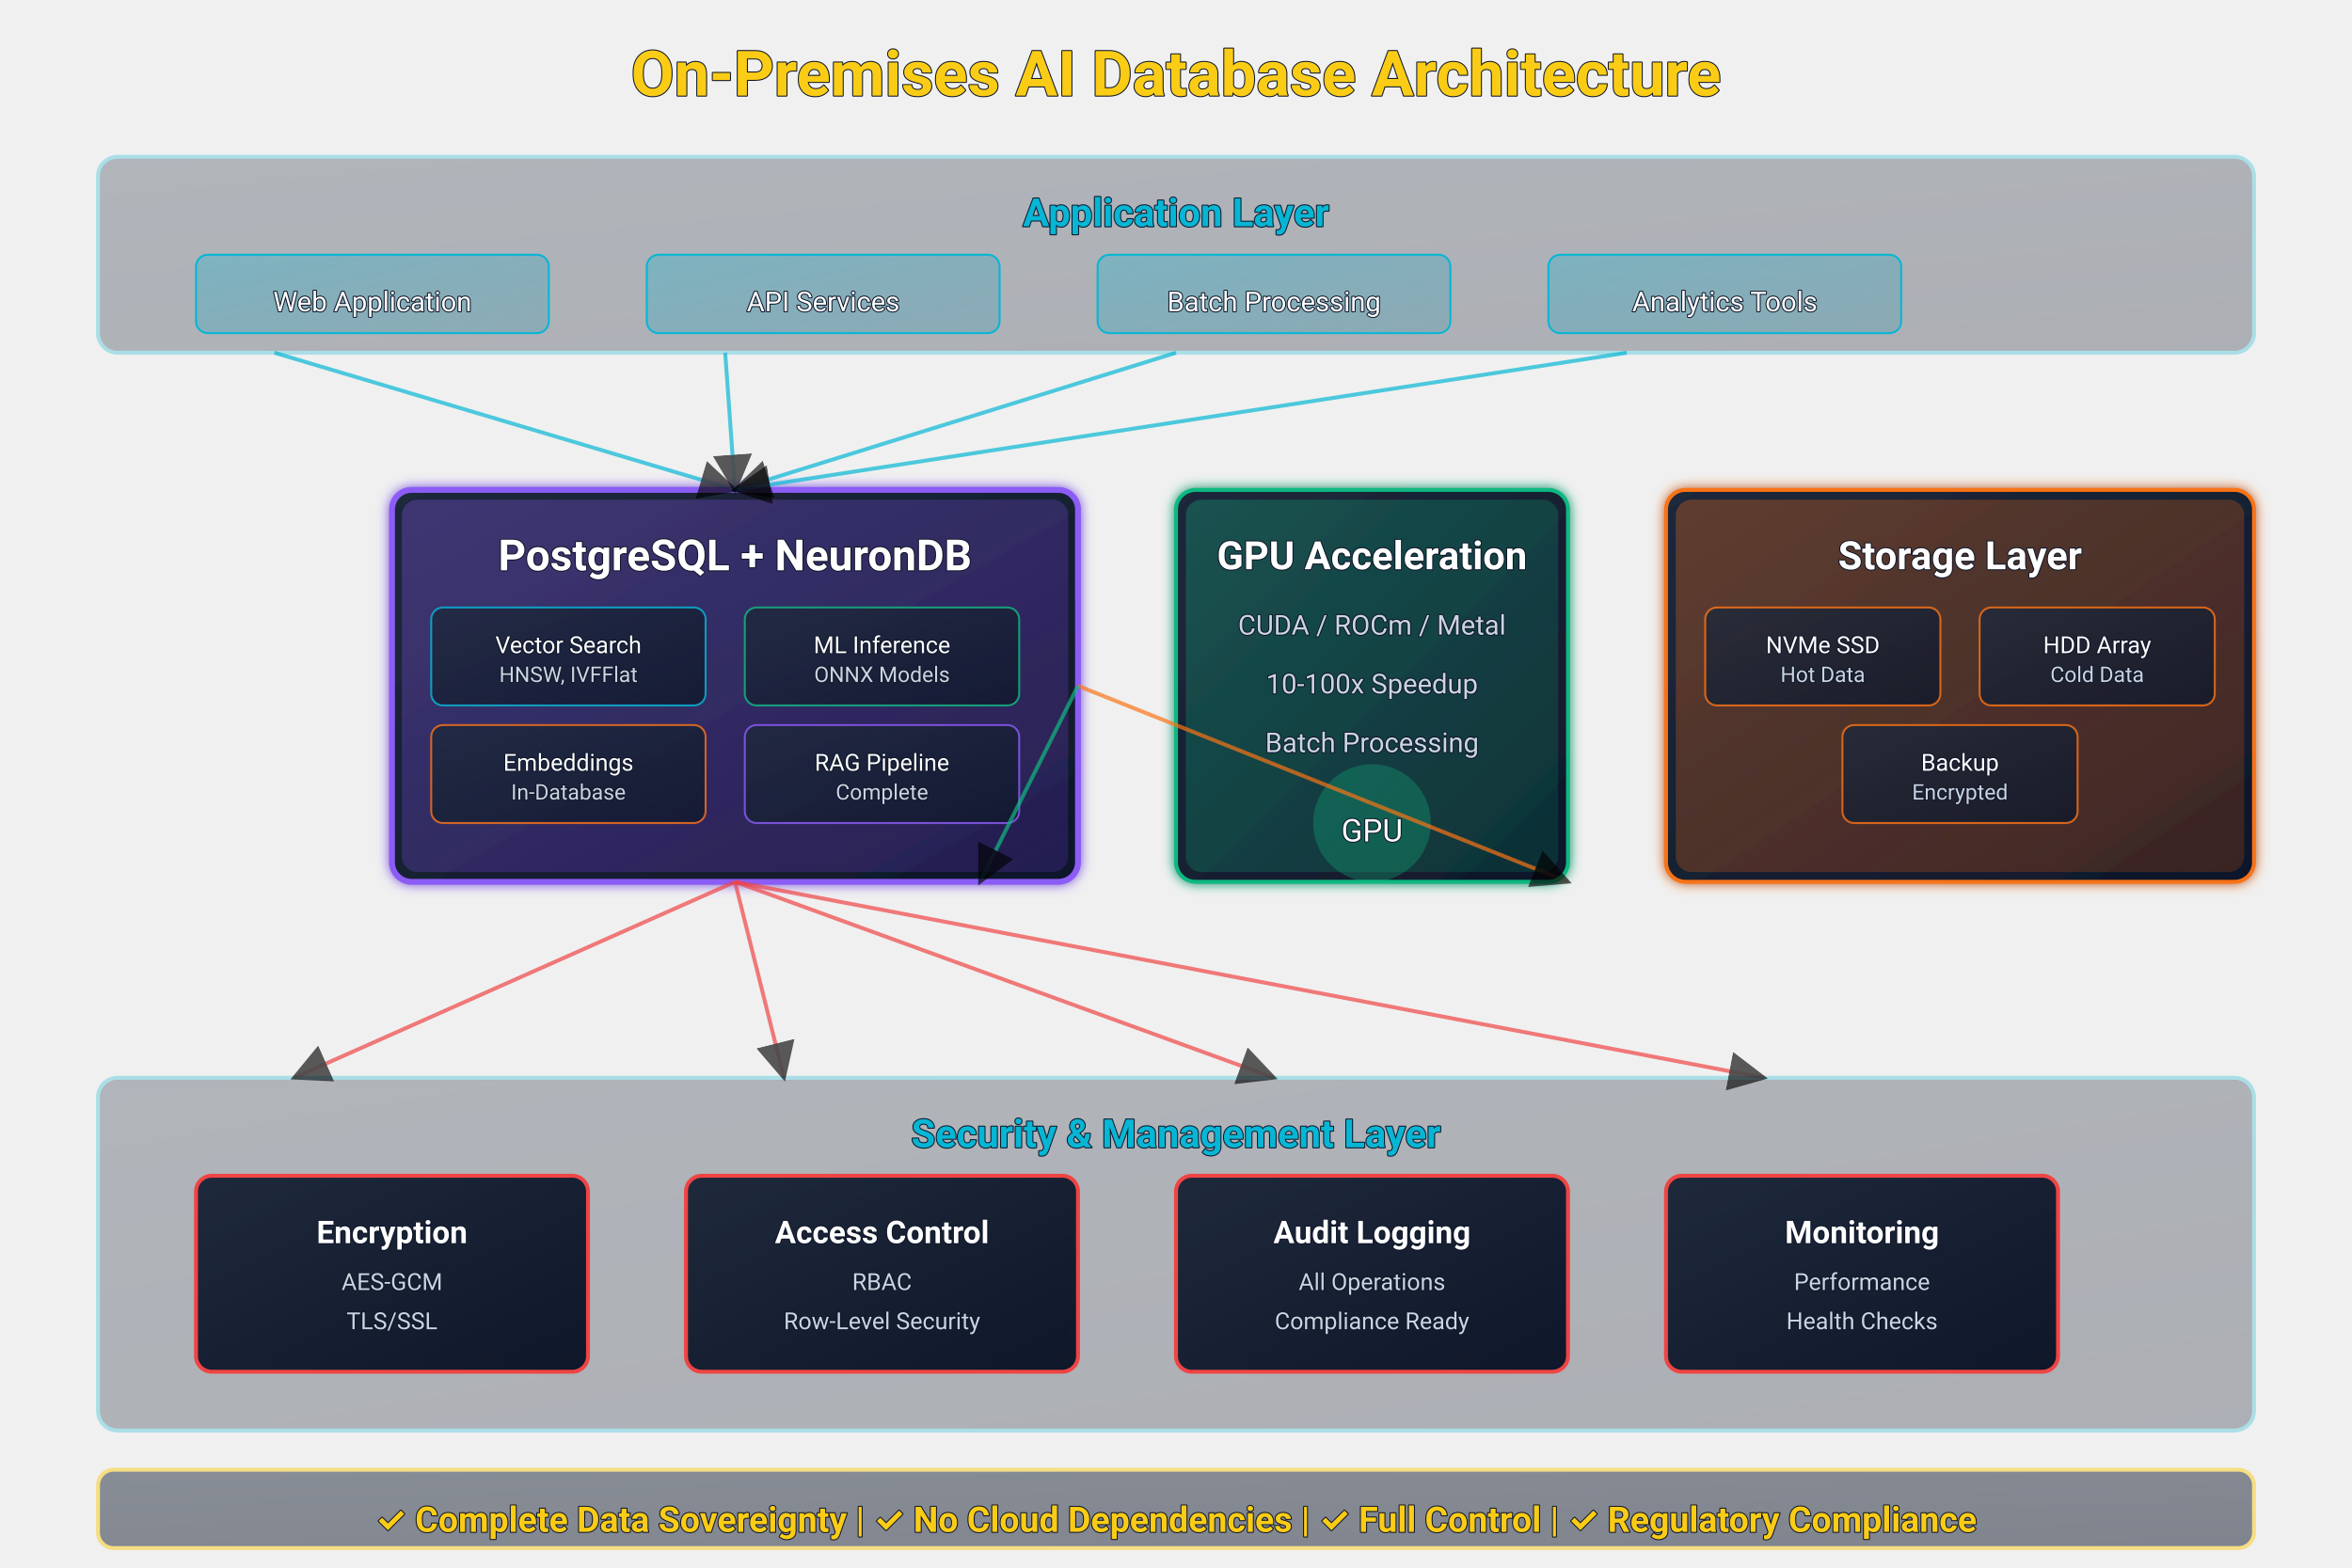
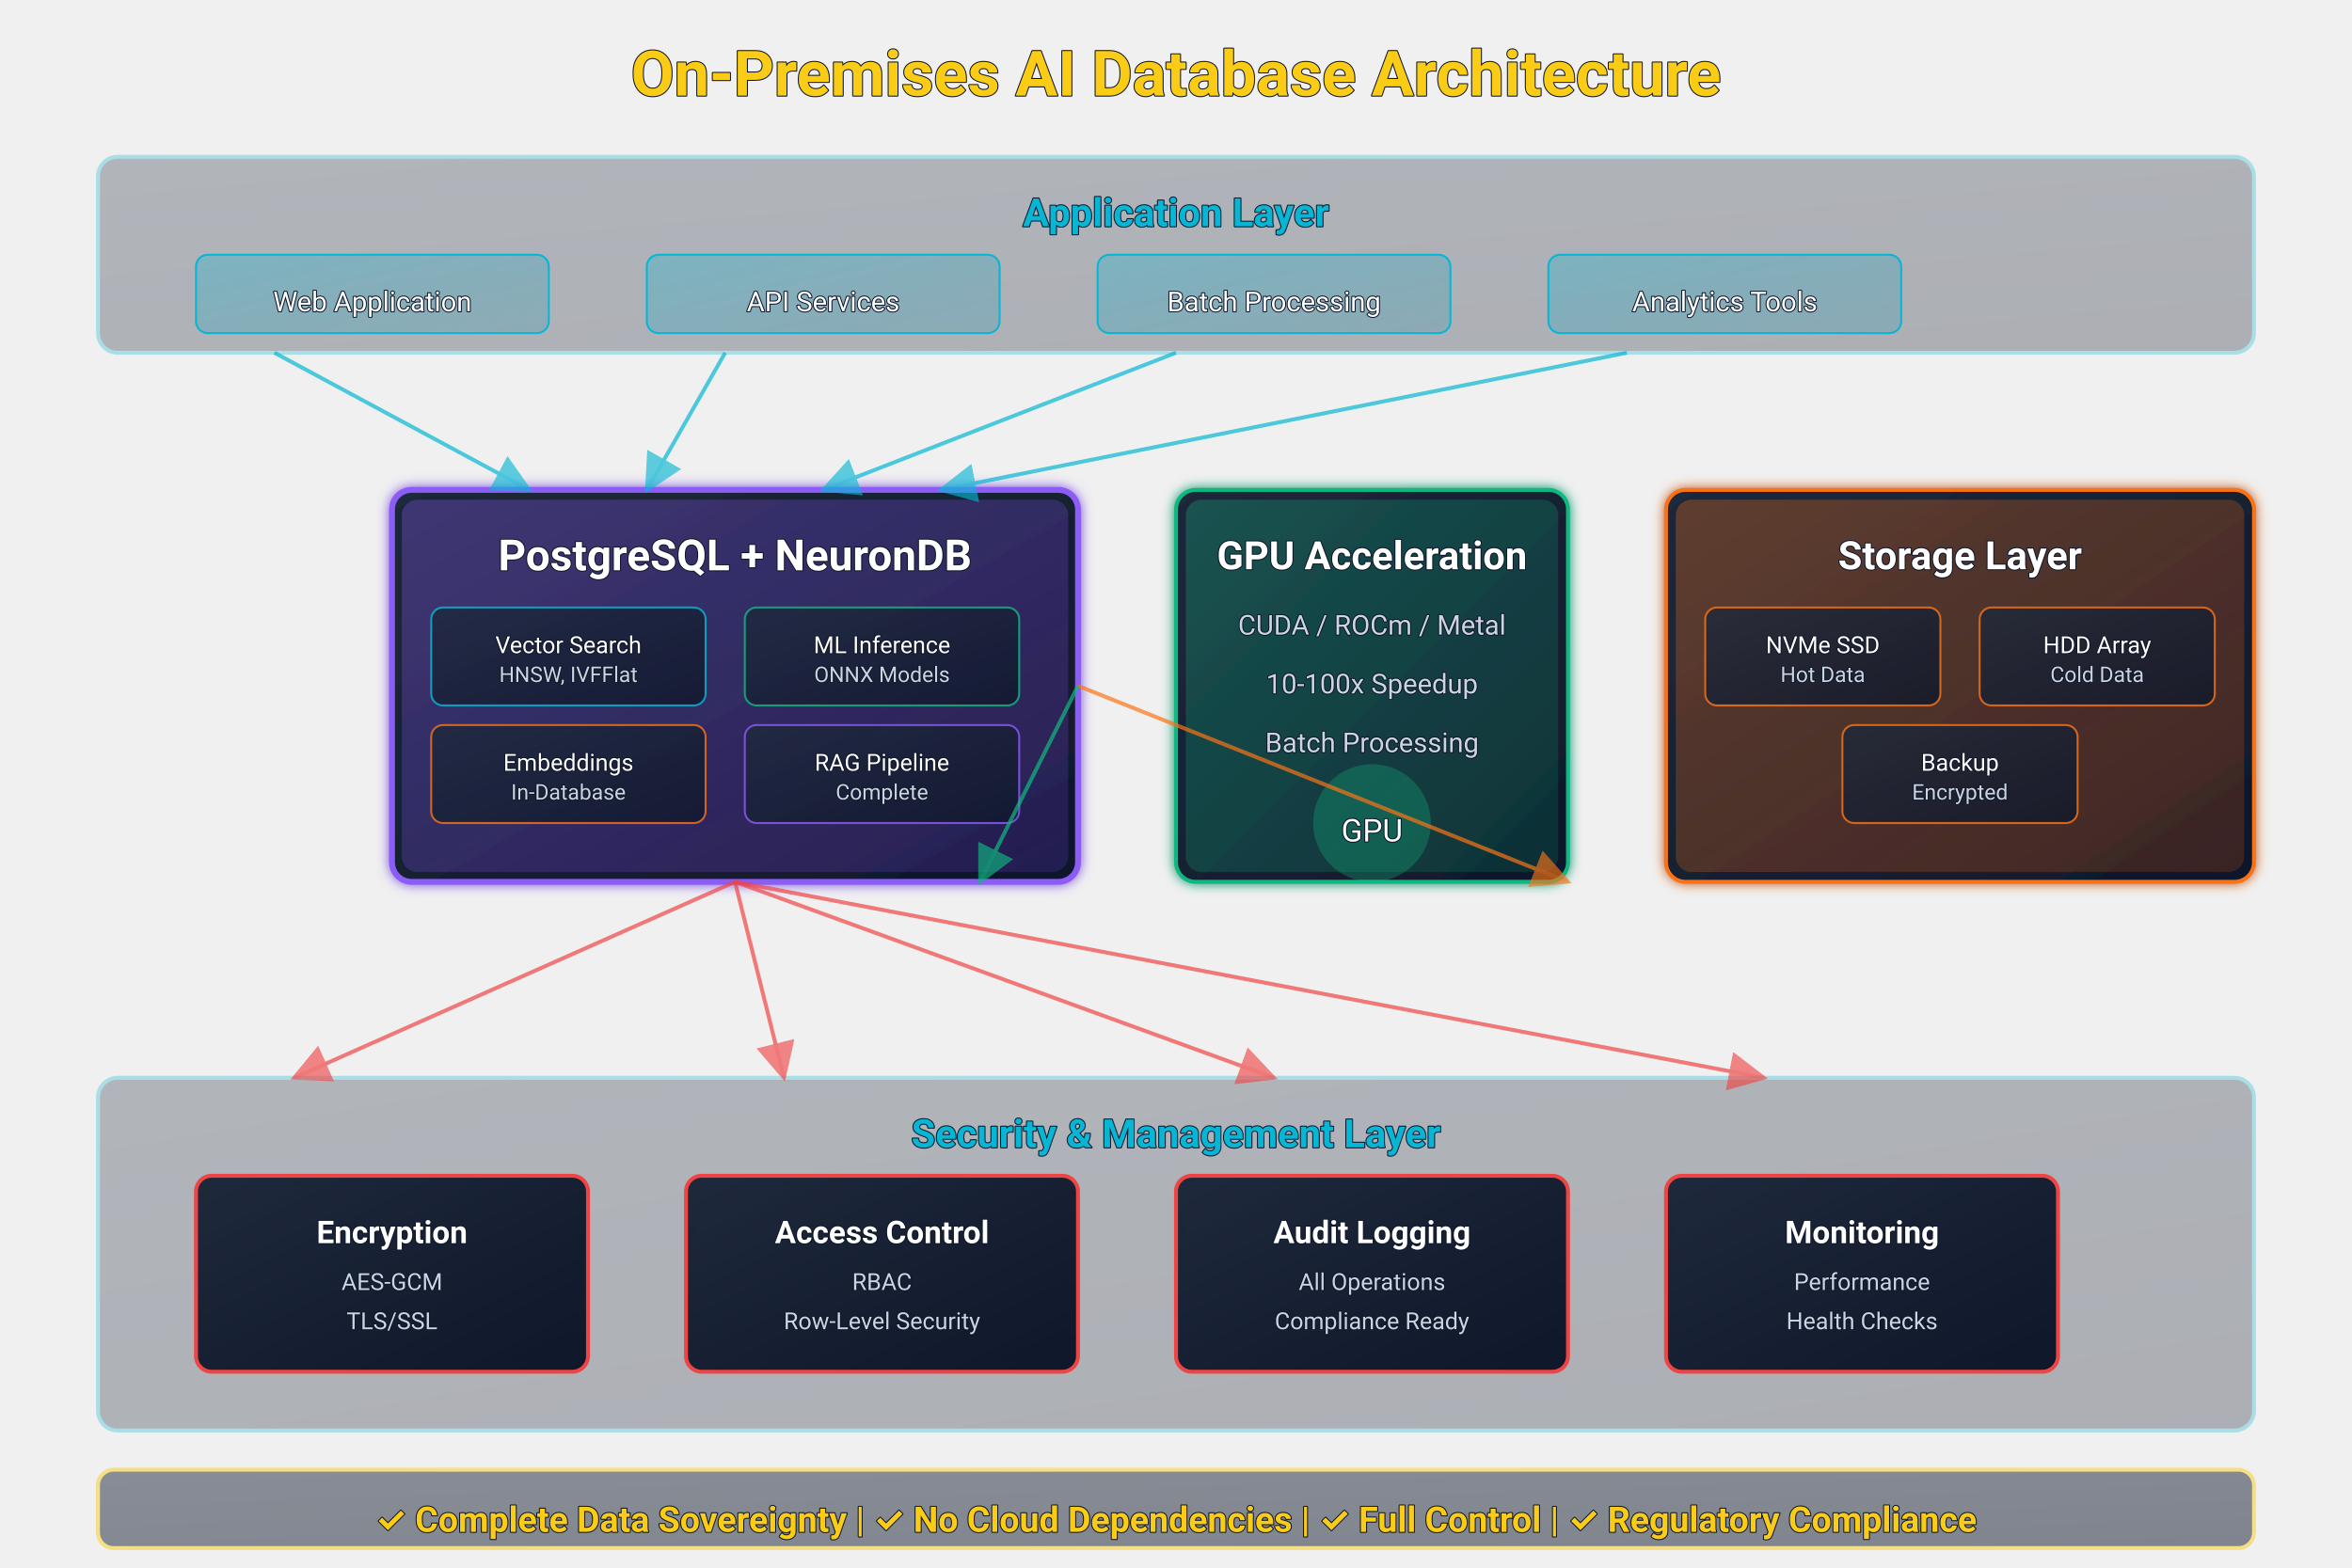
<svg xmlns="http://www.w3.org/2000/svg" width="1200" height="800" viewBox="0 0 1200 800" preserveAspectRatio="xMidYMid meet" style="shape-rendering: geometricPrecision; text-rendering: optimizeLegibility;">
  <defs>
    <linearGradient id="boxGrad" x1="0%" y1="0%" x2="100%" y2="100%">
      <stop offset="0%" style="stop-color:#1e293b;stop-opacity:1" />
      <stop offset="100%" style="stop-color:#0f172a;stop-opacity:1" />
    </linearGradient>
    <linearGradient id="cyanGrad" x1="0%" y1="0%" x2="100%" y2="100%">
      <stop offset="0%" style="stop-color:#06b6d4;stop-opacity:0.3" />
      <stop offset="100%" style="stop-color:#0891b2;stop-opacity:0.2" />
    </linearGradient>
    <linearGradient id="purpleGrad" x1="0%" y1="0%" x2="100%" y2="100%">
      <stop offset="0%" style="stop-color:#8b5cf6;stop-opacity:0.3" />
      <stop offset="100%" style="stop-color:#7c3aed;stop-opacity:0.2" />
    </linearGradient>
    <linearGradient id="greenGrad" x1="0%" y1="0%" x2="100%" y2="100%">
      <stop offset="0%" style="stop-color:#10b981;stop-opacity:0.3" />
      <stop offset="100%" style="stop-color:#059669;stop-opacity:0.2" />
    </linearGradient>
    <linearGradient id="orangeGrad" x1="0%" y1="0%" x2="100%" y2="100%">
      <stop offset="0%" style="stop-color:#f97316;stop-opacity:0.3" />
      <stop offset="100%" style="stop-color:#ea580c;stop-opacity:0.2" />
    </linearGradient>
    <filter id="glow">
      <feGaussianBlur stdDeviation="3" result="coloredBlur" />
      <feMerge>
        <feMergeNode in="coloredBlur" />
        <feMergeNode in="SourceGraphic" />
      </feMerge>
    </filter>
    <marker id="arrowhead-cyan" markerWidth="10" markerHeight="10" refX="9" refY="5" orient="auto" markerUnits="strokeWidth">
-       <polygon points="0 0, 10 5, 0 10" fill="currentColor" opacity="0.9" />
+       <polygon points="0 0, 10 5, 0 10" fill="#06b6d4" opacity="0.9" />
    </marker>
    <marker id="arrowhead-orange" markerWidth="10" markerHeight="10" refX="9" refY="5" orient="auto" markerUnits="strokeWidth">
-       <polygon points="0 0, 10 5, 0 10" fill="currentColor" opacity="0.9" />
+       <polygon points="0 0, 10 5, 0 10" fill="#f97316" opacity="0.9" />
    </marker>
    <marker id="arrowhead-green" markerWidth="10" markerHeight="10" refX="9" refY="5" orient="auto" markerUnits="strokeWidth">
-       <polygon points="0 0, 10 5, 0 10" fill="currentColor" opacity="0.9" />
+       <polygon points="0 0, 10 5, 0 10" fill="#10b981" opacity="0.9" />
    </marker>
    <marker id="arrowhead-red" markerWidth="10" markerHeight="10" refX="9" refY="5" orient="auto" markerUnits="strokeWidth">
-       <polygon points="0 0, 10 5, 0 10" fill="currentColor" opacity="0.9" />
+       <polygon points="0 0, 10 5, 0 10" fill="#ef4444" opacity="0.9" />
    </marker>
  </defs>
  <text x="600" y="40" font-family="system-ui, -apple-system, BlinkMacSystemFont, 'Segoe UI', Roboto, sans-serif" font-size="32" font-weight="700" fill="#facc15" text-anchor="middle" style="text-rendering: optimizeLegibility; shape-rendering: geometricPrecision; -webkit-font-smoothing: antialiased; -moz-osx-font-smoothing: grayscale;" stroke="#0f172a" stroke-width="1" paint-order="stroke fill" stroke-linejoin="round" dominant-baseline="middle">On-Premises AI Database Architecture</text>
  <g transform="translate(50, 80)">
    <rect x="0" y="0" width="1100" height="100" rx="10" fill="url(#boxGrad)" stroke="#06b6d4" stroke-width="2" opacity="0.3" />
    <text x="550" y="30" font-family="system-ui, -apple-system, BlinkMacSystemFont, 'Segoe UI', Roboto, sans-serif" style="text-rendering: optimizeLegibility; shape-rendering: geometricPrecision; -webkit-font-smoothing: antialiased; -moz-osx-font-smoothing: grayscale;" font-size="20" font-weight="700" fill="#06b6d4" text-anchor="middle" stroke="#0f172a" stroke-width="1" paint-order="stroke fill" stroke-linejoin="round" dominant-baseline="middle">Application Layer</text>
    <g transform="translate(50, 50)">
      <rect x="0" y="0" width="180" height="40" rx="6" fill="url(#cyanGrad)" stroke="#06b6d4" stroke-width="1" />
      <text x="90" y="25" font-family="system-ui, -apple-system, BlinkMacSystemFont, 'Segoe UI', Roboto, sans-serif" style="text-rendering: optimizeLegibility; shape-rendering: geometricPrecision; -webkit-font-smoothing: antialiased; -moz-osx-font-smoothing: grayscale;" font-size="14" fill="#ffffff" text-anchor="middle" stroke="#0f172a" stroke-width="1" paint-order="stroke fill" stroke-linejoin="round" dominant-baseline="middle">Web Application</text>
    </g>
    <g transform="translate(280, 50)">
      <rect x="0" y="0" width="180" height="40" rx="6" fill="url(#cyanGrad)" stroke="#06b6d4" stroke-width="1" />
      <text x="90" y="25" font-family="system-ui, -apple-system, BlinkMacSystemFont, 'Segoe UI', Roboto, sans-serif" style="text-rendering: optimizeLegibility; shape-rendering: geometricPrecision; -webkit-font-smoothing: antialiased; -moz-osx-font-smoothing: grayscale;" font-size="14" fill="#ffffff" text-anchor="middle" stroke="#0f172a" stroke-width="1" paint-order="stroke fill" stroke-linejoin="round" dominant-baseline="middle">API Services</text>
    </g>
    <g transform="translate(510, 50)">
      <rect x="0" y="0" width="180" height="40" rx="6" fill="url(#cyanGrad)" stroke="#06b6d4" stroke-width="1" />
      <text x="90" y="25" font-family="system-ui, -apple-system, BlinkMacSystemFont, 'Segoe UI', Roboto, sans-serif" style="text-rendering: optimizeLegibility; shape-rendering: geometricPrecision; -webkit-font-smoothing: antialiased; -moz-osx-font-smoothing: grayscale;" font-size="14" fill="#ffffff" text-anchor="middle" stroke="#0f172a" stroke-width="1" paint-order="stroke fill" stroke-linejoin="round" dominant-baseline="middle">Batch Processing</text>
    </g>
    <g transform="translate(740, 50)">
      <rect x="0" y="0" width="180" height="40" rx="6" fill="url(#cyanGrad)" stroke="#06b6d4" stroke-width="1" />
      <text x="90" y="25" font-family="system-ui, -apple-system, BlinkMacSystemFont, 'Segoe UI', Roboto, sans-serif" style="text-rendering: optimizeLegibility; shape-rendering: geometricPrecision; -webkit-font-smoothing: antialiased; -moz-osx-font-smoothing: grayscale;" font-size="14" fill="#ffffff" text-anchor="middle" stroke="#0f172a" stroke-width="1" paint-order="stroke fill" stroke-linejoin="round" dominant-baseline="middle">Analytics Tools</text>
    </g>
  </g>
  <g transform="translate(200, 250)">
    <g>
      <rect x="0" y="0" width="350" height="200" rx="10" fill="url(#boxGrad)" stroke="#8b5cf6" stroke-width="3" filter="url(#glow)" />
      <rect x="5" y="5" width="340" height="190" rx="8" fill="url(#purpleGrad)" />
      <text x="175" y="35" font-family="system-ui, -apple-system, BlinkMacSystemFont, 'Segoe UI', Roboto, sans-serif" style="text-rendering: optimizeLegibility; shape-rendering: geometricPrecision; -webkit-font-smoothing: antialiased; -moz-osx-font-smoothing: grayscale;" font-size="22" font-weight="700" fill="#ffffff" text-anchor="middle" stroke="#0f172a" stroke-width="1" paint-order="stroke fill" stroke-linejoin="round" dominant-baseline="middle">PostgreSQL + NeuronDB</text>
      <g transform="translate(20, 60)">
        <rect x="0" y="0" width="140" height="50" rx="6" fill="url(#boxGrad)" stroke="#06b6d4" stroke-width="1" opacity="0.8" />
        <text x="70" y="20" font-family="system-ui, -apple-system, BlinkMacSystemFont, 'Segoe UI', Roboto, sans-serif" style="text-rendering: optimizeLegibility; shape-rendering: geometricPrecision; -webkit-font-smoothing: antialiased; -moz-osx-font-smoothing: grayscale;" font-size="12" fill="#ffffff" text-anchor="middle" stroke="#0f172a" stroke-width="1" paint-order="stroke fill" stroke-linejoin="round" dominant-baseline="middle">Vector Search</text>
        <text x="70" y="35" font-family="system-ui, -apple-system, BlinkMacSystemFont, 'Segoe UI', Roboto, sans-serif" style="text-rendering: optimizeLegibility; shape-rendering: geometricPrecision; -webkit-font-smoothing: antialiased; -moz-osx-font-smoothing: grayscale;" font-size="11" fill="#cbd5e1" text-anchor="middle" stroke="#0f172a" stroke-width="1" paint-order="stroke fill" stroke-linejoin="round" dominant-baseline="middle">HNSW, IVFFlat</text>
      </g>
      <g transform="translate(180, 60)">
        <rect x="0" y="0" width="140" height="50" rx="6" fill="url(#boxGrad)" stroke="#10b981" stroke-width="1" opacity="0.8" />
        <text x="70" y="20" font-family="system-ui, -apple-system, BlinkMacSystemFont, 'Segoe UI', Roboto, sans-serif" style="text-rendering: optimizeLegibility; shape-rendering: geometricPrecision; -webkit-font-smoothing: antialiased; -moz-osx-font-smoothing: grayscale;" font-size="12" fill="#ffffff" text-anchor="middle" stroke="#0f172a" stroke-width="1" paint-order="stroke fill" stroke-linejoin="round" dominant-baseline="middle">ML Inference</text>
        <text x="70" y="35" font-family="system-ui, -apple-system, BlinkMacSystemFont, 'Segoe UI', Roboto, sans-serif" style="text-rendering: optimizeLegibility; shape-rendering: geometricPrecision; -webkit-font-smoothing: antialiased; -moz-osx-font-smoothing: grayscale;" font-size="11" fill="#cbd5e1" text-anchor="middle" stroke="#0f172a" stroke-width="1" paint-order="stroke fill" stroke-linejoin="round" dominant-baseline="middle">ONNX Models</text>
      </g>
      <g transform="translate(20, 120)">
        <rect x="0" y="0" width="140" height="50" rx="6" fill="url(#boxGrad)" stroke="#f97316" stroke-width="1" opacity="0.8" />
        <text x="70" y="20" font-family="system-ui, -apple-system, BlinkMacSystemFont, 'Segoe UI', Roboto, sans-serif" style="text-rendering: optimizeLegibility; shape-rendering: geometricPrecision; -webkit-font-smoothing: antialiased; -moz-osx-font-smoothing: grayscale;" font-size="12" fill="#ffffff" text-anchor="middle" stroke="#0f172a" stroke-width="1" paint-order="stroke fill" stroke-linejoin="round" dominant-baseline="middle">Embeddings</text>
        <text x="70" y="35" font-family="system-ui, -apple-system, BlinkMacSystemFont, 'Segoe UI', Roboto, sans-serif" style="text-rendering: optimizeLegibility; shape-rendering: geometricPrecision; -webkit-font-smoothing: antialiased; -moz-osx-font-smoothing: grayscale;" font-size="11" fill="#cbd5e1" text-anchor="middle" stroke="#0f172a" stroke-width="1" paint-order="stroke fill" stroke-linejoin="round" dominant-baseline="middle">In-Database</text>
      </g>
      <g transform="translate(180, 120)">
        <rect x="0" y="0" width="140" height="50" rx="6" fill="url(#boxGrad)" stroke="#8b5cf6" stroke-width="1" opacity="0.8" />
        <text x="70" y="20" font-family="system-ui, -apple-system, BlinkMacSystemFont, 'Segoe UI', Roboto, sans-serif" style="text-rendering: optimizeLegibility; shape-rendering: geometricPrecision; -webkit-font-smoothing: antialiased; -moz-osx-font-smoothing: grayscale;" font-size="12" fill="#ffffff" text-anchor="middle" stroke="#0f172a" stroke-width="1" paint-order="stroke fill" stroke-linejoin="round" dominant-baseline="middle">RAG Pipeline</text>
        <text x="70" y="35" font-family="system-ui, -apple-system, BlinkMacSystemFont, 'Segoe UI', Roboto, sans-serif" style="text-rendering: optimizeLegibility; shape-rendering: geometricPrecision; -webkit-font-smoothing: antialiased; -moz-osx-font-smoothing: grayscale;" font-size="11" fill="#cbd5e1" text-anchor="middle" stroke="#0f172a" stroke-width="1" paint-order="stroke fill" stroke-linejoin="round" dominant-baseline="middle">Complete</text>
      </g>
    </g>
    <g transform="translate(400, 0)">
      <rect x="0" y="0" width="200" height="200" rx="10" fill="url(#boxGrad)" stroke="#10b981" stroke-width="2" filter="url(#glow)" />
      <rect x="5" y="5" width="190" height="190" rx="8" fill="url(#greenGrad)" />
      <text x="100" y="35" font-family="system-ui, -apple-system, BlinkMacSystemFont, 'Segoe UI', Roboto, sans-serif" style="text-rendering: optimizeLegibility; shape-rendering: geometricPrecision; -webkit-font-smoothing: antialiased; -moz-osx-font-smoothing: grayscale;" font-size="20" font-weight="700" fill="#ffffff" text-anchor="middle" stroke="#0f172a" stroke-width="1" paint-order="stroke fill" stroke-linejoin="round" dominant-baseline="middle">GPU Acceleration</text>
      <text x="100" y="70" font-family="system-ui, -apple-system, BlinkMacSystemFont, 'Segoe UI', Roboto, sans-serif" style="text-rendering: optimizeLegibility; shape-rendering: geometricPrecision; -webkit-font-smoothing: antialiased; -moz-osx-font-smoothing: grayscale;" font-size="14" fill="#cbd5e1" text-anchor="middle" stroke="#0f172a" stroke-width="1" paint-order="stroke fill" stroke-linejoin="round" dominant-baseline="middle">CUDA / ROCm / Metal</text>
      <text x="100" y="100" font-family="system-ui, -apple-system, BlinkMacSystemFont, 'Segoe UI', Roboto, sans-serif" style="text-rendering: optimizeLegibility; shape-rendering: geometricPrecision; -webkit-font-smoothing: antialiased; -moz-osx-font-smoothing: grayscale;" font-size="14" fill="#cbd5e1" text-anchor="middle" stroke="#0f172a" stroke-width="1" paint-order="stroke fill" stroke-linejoin="round" dominant-baseline="middle">10-100x Speedup</text>
      <text x="100" y="130" font-family="system-ui, -apple-system, BlinkMacSystemFont, 'Segoe UI', Roboto, sans-serif" style="text-rendering: optimizeLegibility; shape-rendering: geometricPrecision; -webkit-font-smoothing: antialiased; -moz-osx-font-smoothing: grayscale;" font-size="14" fill="#cbd5e1" text-anchor="middle" stroke="#0f172a" stroke-width="1" paint-order="stroke fill" stroke-linejoin="round" dominant-baseline="middle">Batch Processing</text>
      <circle cx="100" cy="170" r="30" fill="#10b981" opacity="0.3" />
      <text x="100" y="175" font-family="system-ui, -apple-system, BlinkMacSystemFont, 'Segoe UI', Roboto, sans-serif" style="text-rendering: optimizeLegibility; shape-rendering: geometricPrecision; -webkit-font-smoothing: antialiased; -moz-osx-font-smoothing: grayscale;" font-size="16" fill="#ffffff" text-anchor="middle" stroke="#0f172a" stroke-width="1" paint-order="stroke fill" stroke-linejoin="round" dominant-baseline="middle">GPU</text>
    </g>
    <g transform="translate(650, 0)">
      <rect x="0" y="0" width="300" height="200" rx="10" fill="url(#boxGrad)" stroke="#f97316" stroke-width="2" filter="url(#glow)" />
      <rect x="5" y="5" width="290" height="190" rx="8" fill="url(#orangeGrad)" />
      <text x="150" y="35" font-family="system-ui, -apple-system, BlinkMacSystemFont, 'Segoe UI', Roboto, sans-serif" style="text-rendering: optimizeLegibility; shape-rendering: geometricPrecision; -webkit-font-smoothing: antialiased; -moz-osx-font-smoothing: grayscale;" font-size="20" font-weight="700" fill="#ffffff" text-anchor="middle" stroke="#0f172a" stroke-width="1" paint-order="stroke fill" stroke-linejoin="round" dominant-baseline="middle">Storage Layer</text>
      <g transform="translate(20, 60)">
        <rect x="0" y="0" width="120" height="50" rx="6" fill="url(#boxGrad)" stroke="#f97316" stroke-width="1" opacity="0.8" />
        <text x="60" y="20" font-family="system-ui, -apple-system, BlinkMacSystemFont, 'Segoe UI', Roboto, sans-serif" style="text-rendering: optimizeLegibility; shape-rendering: geometricPrecision; -webkit-font-smoothing: antialiased; -moz-osx-font-smoothing: grayscale;" font-size="12" fill="#ffffff" text-anchor="middle" stroke="#0f172a" stroke-width="1" paint-order="stroke fill" stroke-linejoin="round" dominant-baseline="middle">NVMe SSD</text>
        <text x="60" y="35" font-family="system-ui, -apple-system, BlinkMacSystemFont, 'Segoe UI', Roboto, sans-serif" style="text-rendering: optimizeLegibility; shape-rendering: geometricPrecision; -webkit-font-smoothing: antialiased; -moz-osx-font-smoothing: grayscale;" font-size="11" fill="#cbd5e1" text-anchor="middle" stroke="#0f172a" stroke-width="1" paint-order="stroke fill" stroke-linejoin="round" dominant-baseline="middle">Hot Data</text>
      </g>
      <g transform="translate(160, 60)">
        <rect x="0" y="0" width="120" height="50" rx="6" fill="url(#boxGrad)" stroke="#f97316" stroke-width="1" opacity="0.8" />
        <text x="60" y="20" font-family="system-ui, -apple-system, BlinkMacSystemFont, 'Segoe UI', Roboto, sans-serif" style="text-rendering: optimizeLegibility; shape-rendering: geometricPrecision; -webkit-font-smoothing: antialiased; -moz-osx-font-smoothing: grayscale;" font-size="12" fill="#ffffff" text-anchor="middle" stroke="#0f172a" stroke-width="1" paint-order="stroke fill" stroke-linejoin="round" dominant-baseline="middle">HDD Array</text>
        <text x="60" y="35" font-family="system-ui, -apple-system, BlinkMacSystemFont, 'Segoe UI', Roboto, sans-serif" style="text-rendering: optimizeLegibility; shape-rendering: geometricPrecision; -webkit-font-smoothing: antialiased; -moz-osx-font-smoothing: grayscale;" font-size="11" fill="#cbd5e1" text-anchor="middle" stroke="#0f172a" stroke-width="1" paint-order="stroke fill" stroke-linejoin="round" dominant-baseline="middle">Cold Data</text>
      </g>
      <g transform="translate(90, 120)">
        <rect x="0" y="0" width="120" height="50" rx="6" fill="url(#boxGrad)" stroke="#f97316" stroke-width="1" opacity="0.8" />
        <text x="60" y="20" font-family="system-ui, -apple-system, BlinkMacSystemFont, 'Segoe UI', Roboto, sans-serif" font-size="12" fill="#ffffff" text-anchor="middle" style="text-rendering: optimizeLegibility; shape-rendering: geometricPrecision; -webkit-font-smoothing: antialiased; -moz-osx-font-smoothing: grayscale;" stroke="#0f172a" stroke-width="1" paint-order="stroke fill" stroke-linejoin="round" dominant-baseline="middle">Backup</text>
        <text x="60" y="35" font-family="system-ui, -apple-system, BlinkMacSystemFont, 'Segoe UI', Roboto, sans-serif" font-size="11" fill="#cbd5e1" text-anchor="middle" style="text-rendering: optimizeLegibility; shape-rendering: geometricPrecision; -webkit-font-smoothing: antialiased; -moz-osx-font-smoothing: grayscale;" stroke="#0f172a" stroke-width="1" paint-order="stroke fill" stroke-linejoin="round" dominant-baseline="middle">Encrypted</text>
      </g>
    </g>
  </g>
  <g transform="translate(50, 550)">
    <rect x="0" y="0" width="1100" height="180" rx="10" fill="url(#boxGrad)" stroke="#06b6d4" stroke-width="2" opacity="0.3" />
    <text x="550" y="30" font-family="system-ui, -apple-system, BlinkMacSystemFont, 'Segoe UI', Roboto, sans-serif" style="text-rendering: optimizeLegibility; shape-rendering: geometricPrecision; -webkit-font-smoothing: antialiased; -moz-osx-font-smoothing: grayscale;" font-size="20" font-weight="700" fill="#06b6d4" text-anchor="middle" stroke="#0f172a" stroke-width="1" paint-order="stroke fill" stroke-linejoin="round" dominant-baseline="middle">Security &amp; Management Layer</text>
    <g transform="translate(50, 50)">
      <rect x="0" y="0" width="200" height="100" rx="8" fill="url(#boxGrad)" stroke="#ef4444" stroke-width="2" />
      <rect x="5" y="5" width="190" height="90" rx="6" fill="url(#boxGrad)" opacity="0.5" />
      <text x="100" y="30" font-family="system-ui, -apple-system, BlinkMacSystemFont, 'Segoe UI', Roboto, sans-serif" style="text-rendering: optimizeLegibility; shape-rendering: geometricPrecision; -webkit-font-smoothing: antialiased; -moz-osx-font-smoothing: grayscale;" font-size="16" font-weight="700" fill="#ffffff" text-anchor="middle" stroke="#0f172a" stroke-width="1" paint-order="stroke fill" stroke-linejoin="round" dominant-baseline="middle">Encryption</text>
      <text x="100" y="55" font-family="system-ui, -apple-system, BlinkMacSystemFont, 'Segoe UI', Roboto, sans-serif" style="text-rendering: optimizeLegibility; shape-rendering: geometricPrecision; -webkit-font-smoothing: antialiased; -moz-osx-font-smoothing: grayscale;" font-size="12" fill="#cbd5e1" text-anchor="middle" stroke="#0f172a" stroke-width="1" paint-order="stroke fill" stroke-linejoin="round" dominant-baseline="middle">AES-GCM</text>
      <text x="100" y="75" font-family="system-ui, -apple-system, BlinkMacSystemFont, 'Segoe UI', Roboto, sans-serif" style="text-rendering: optimizeLegibility; shape-rendering: geometricPrecision; -webkit-font-smoothing: antialiased; -moz-osx-font-smoothing: grayscale;" font-size="12" fill="#cbd5e1" text-anchor="middle" stroke="#0f172a" stroke-width="1" paint-order="stroke fill" stroke-linejoin="round" dominant-baseline="middle">TLS/SSL</text>
    </g>
    <g transform="translate(300, 50)">
      <rect x="0" y="0" width="200" height="100" rx="8" fill="url(#boxGrad)" stroke="#ef4444" stroke-width="2" />
      <rect x="5" y="5" width="190" height="90" rx="6" fill="url(#boxGrad)" opacity="0.5" />
      <text x="100" y="30" font-family="system-ui, -apple-system, BlinkMacSystemFont, 'Segoe UI', Roboto, sans-serif" style="text-rendering: optimizeLegibility; shape-rendering: geometricPrecision; -webkit-font-smoothing: antialiased; -moz-osx-font-smoothing: grayscale;" font-size="16" font-weight="700" fill="#ffffff" text-anchor="middle" stroke="#0f172a" stroke-width="1" paint-order="stroke fill" stroke-linejoin="round" dominant-baseline="middle">Access Control</text>
      <text x="100" y="55" font-family="system-ui, -apple-system, BlinkMacSystemFont, 'Segoe UI', Roboto, sans-serif" style="text-rendering: optimizeLegibility; shape-rendering: geometricPrecision; -webkit-font-smoothing: antialiased; -moz-osx-font-smoothing: grayscale;" font-size="12" fill="#cbd5e1" text-anchor="middle" stroke="#0f172a" stroke-width="1" paint-order="stroke fill" stroke-linejoin="round" dominant-baseline="middle">RBAC</text>
      <text x="100" y="75" font-family="system-ui, -apple-system, BlinkMacSystemFont, 'Segoe UI', Roboto, sans-serif" style="text-rendering: optimizeLegibility; shape-rendering: geometricPrecision; -webkit-font-smoothing: antialiased; -moz-osx-font-smoothing: grayscale;" font-size="12" fill="#cbd5e1" text-anchor="middle" stroke="#0f172a" stroke-width="1" paint-order="stroke fill" stroke-linejoin="round" dominant-baseline="middle">Row-Level Security</text>
    </g>
    <g transform="translate(550, 50)">
      <rect x="0" y="0" width="200" height="100" rx="8" fill="url(#boxGrad)" stroke="#ef4444" stroke-width="2" />
      <rect x="5" y="5" width="190" height="90" rx="6" fill="url(#boxGrad)" opacity="0.5" />
      <text x="100" y="30" font-family="system-ui, -apple-system, BlinkMacSystemFont, 'Segoe UI', Roboto, sans-serif" style="text-rendering: optimizeLegibility; shape-rendering: geometricPrecision; -webkit-font-smoothing: antialiased; -moz-osx-font-smoothing: grayscale;" font-size="16" font-weight="700" fill="#ffffff" text-anchor="middle" stroke="#0f172a" stroke-width="1" paint-order="stroke fill" stroke-linejoin="round" dominant-baseline="middle">Audit Logging</text>
      <text x="100" y="55" font-family="system-ui, -apple-system, BlinkMacSystemFont, 'Segoe UI', Roboto, sans-serif" style="text-rendering: optimizeLegibility; shape-rendering: geometricPrecision; -webkit-font-smoothing: antialiased; -moz-osx-font-smoothing: grayscale;" font-size="12" fill="#cbd5e1" text-anchor="middle" stroke="#0f172a" stroke-width="1" paint-order="stroke fill" stroke-linejoin="round" dominant-baseline="middle">All Operations</text>
      <text x="100" y="75" font-family="system-ui, -apple-system, BlinkMacSystemFont, 'Segoe UI', Roboto, sans-serif" style="text-rendering: optimizeLegibility; shape-rendering: geometricPrecision; -webkit-font-smoothing: antialiased; -moz-osx-font-smoothing: grayscale;" font-size="12" fill="#cbd5e1" text-anchor="middle" stroke="#0f172a" stroke-width="1" paint-order="stroke fill" stroke-linejoin="round" dominant-baseline="middle">Compliance Ready</text>
    </g>
    <g transform="translate(800, 50)">
      <rect x="0" y="0" width="200" height="100" rx="8" fill="url(#boxGrad)" stroke="#ef4444" stroke-width="2" />
      <rect x="5" y="5" width="190" height="90" rx="6" fill="url(#boxGrad)" opacity="0.5" />
      <text x="100" y="30" font-family="system-ui, -apple-system, BlinkMacSystemFont, 'Segoe UI', Roboto, sans-serif" style="text-rendering: optimizeLegibility; shape-rendering: geometricPrecision; -webkit-font-smoothing: antialiased; -moz-osx-font-smoothing: grayscale;" font-size="16" font-weight="700" fill="#ffffff" text-anchor="middle" stroke="#0f172a" stroke-width="1" paint-order="stroke fill" stroke-linejoin="round" dominant-baseline="middle">Monitoring</text>
      <text x="100" y="55" font-family="system-ui, -apple-system, BlinkMacSystemFont, 'Segoe UI', Roboto, sans-serif" style="text-rendering: optimizeLegibility; shape-rendering: geometricPrecision; -webkit-font-smoothing: antialiased; -moz-osx-font-smoothing: grayscale;" font-size="12" fill="#cbd5e1" text-anchor="middle" stroke="#0f172a" stroke-width="1" paint-order="stroke fill" stroke-linejoin="round" dominant-baseline="middle">Performance</text>
      <text x="100" y="75" font-family="system-ui, -apple-system, BlinkMacSystemFont, 'Segoe UI', Roboto, sans-serif" style="text-rendering: optimizeLegibility; shape-rendering: geometricPrecision; -webkit-font-smoothing: antialiased; -moz-osx-font-smoothing: grayscale;" font-size="12" fill="#cbd5e1" text-anchor="middle" stroke="#0f172a" stroke-width="1" paint-order="stroke fill" stroke-linejoin="round" dominant-baseline="middle">Health Checks</text>
    </g>
  </g>
-   <path d="M 140 180 L 375 250" fill="none" stroke="#06b6d4" stroke-width="2" marker-end="url(#arrowhead-cyan)" style="color: inherit;" opacity="0.7" />
-   <path d="M 370 180 L 375 250" fill="none" stroke="#06b6d4" stroke-width="2" marker-end="url(#arrowhead-cyan)" style="color: inherit;" opacity="0.7" />
-   <path d="M 600 180 L 375 250" fill="none" stroke="#06b6d4" stroke-width="2" marker-end="url(#arrowhead-cyan)" style="color: inherit;" opacity="0.7" />
-   <path d="M 830 180 L 375 250" fill="none" stroke="#06b6d4" stroke-width="2" marker-end="url(#arrowhead-cyan)" style="color: inherit;" opacity="0.7" />
-   <path d="M 550 350 L 800 450" fill="none" stroke="#f97316" stroke-width="2" marker-end="url(#arrowhead-orange)" style="color: inherit;" opacity="0.7" />
-   <path d="M 550 350 L 500 450" fill="none" stroke="#10b981" stroke-width="2" marker-end="url(#arrowhead-green)" style="color: inherit;" opacity="0.7" />
-   <path d="M 375 450 L 150 550" fill="none" stroke="#ef4444" stroke-width="2" marker-end="url(#arrowhead-red)" style="color: inherit;" opacity="0.7" />
-   <path d="M 375 450 L 400 550" fill="none" stroke="#ef4444" stroke-width="2" marker-end="url(#arrowhead-red)" style="color: inherit;" opacity="0.7" />
-   <path d="M 375 450 L 650 550" fill="none" stroke="#ef4444" stroke-width="2" marker-end="url(#arrowhead-red)" style="color: inherit;" opacity="0.7" />
-   <path d="M 375 450 L 900 550" fill="none" stroke="#ef4444" stroke-width="2" marker-end="url(#arrowhead-red)" style="color: inherit;" opacity="0.7" />
+   <path d="M 140 180 L 270 250" fill="none" stroke="#06b6d4" stroke-width="2" marker-end="url(#arrowhead-cyan)" opacity="0.7" />
+   <path d="M 370 180 L 330 250" fill="none" stroke="#06b6d4" stroke-width="2" marker-end="url(#arrowhead-cyan)" opacity="0.7" />
+   <path d="M 600 180 L 420 250" fill="none" stroke="#06b6d4" stroke-width="2" marker-end="url(#arrowhead-cyan)" opacity="0.7" />
+   <path d="M 830 180 L 480 250" fill="none" stroke="#06b6d4" stroke-width="2" marker-end="url(#arrowhead-cyan)" opacity="0.7" />
+   <path d="M 550 350 L 800 450" fill="none" stroke="#f97316" stroke-width="2" marker-end="url(#arrowhead-orange)" opacity="0.7" />
+   <path d="M 550 350 L 500 450" fill="none" stroke="#10b981" stroke-width="2" marker-end="url(#arrowhead-green)" opacity="0.7" />
+   <path d="M 375 450 L 150 550" fill="none" stroke="#ef4444" stroke-width="2" marker-end="url(#arrowhead-red)" opacity="0.7" />
+   <path d="M 375 450 L 400 550" fill="none" stroke="#ef4444" stroke-width="2" marker-end="url(#arrowhead-red)" opacity="0.7" />
+   <path d="M 375 450 L 650 550" fill="none" stroke="#ef4444" stroke-width="2" marker-end="url(#arrowhead-red)" opacity="0.7" />
+   <path d="M 375 450 L 900 550" fill="none" stroke="#ef4444" stroke-width="2" marker-end="url(#arrowhead-red)" opacity="0.7" />
  <rect x="50" y="750" width="1100" height="40" rx="8" fill="url(#boxGrad)" stroke="#facc15" stroke-width="2" opacity="0.5" />
  <text x="600" y="775" font-family="system-ui, -apple-system, BlinkMacSystemFont, 'Segoe UI', Roboto, sans-serif" style="text-rendering: optimizeLegibility; shape-rendering: geometricPrecision; -webkit-font-smoothing: antialiased; -moz-osx-font-smoothing: grayscale;" font-size="18" font-weight="700" fill="#facc15" text-anchor="middle" stroke="#0f172a" stroke-width="1" paint-order="stroke fill" stroke-linejoin="round" dominant-baseline="middle">✓ Complete Data Sovereignty | ✓ No Cloud Dependencies | ✓ Full Control | ✓ Regulatory Compliance</text>
</svg>
